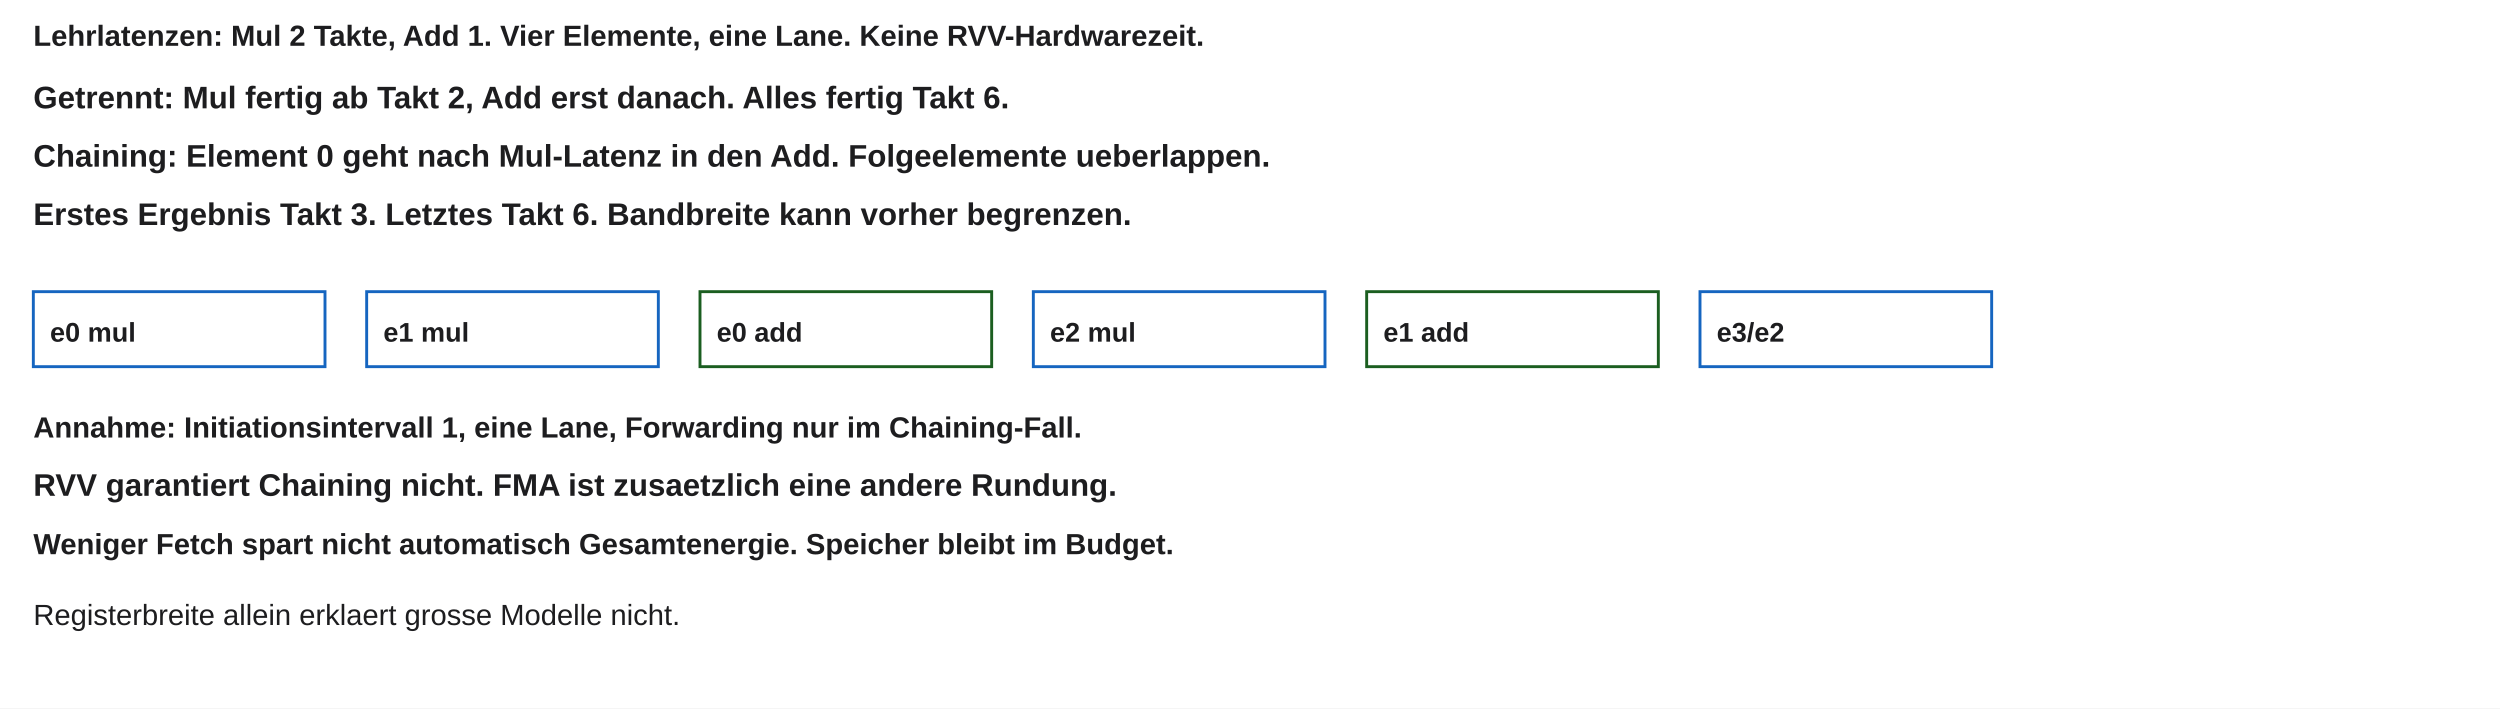
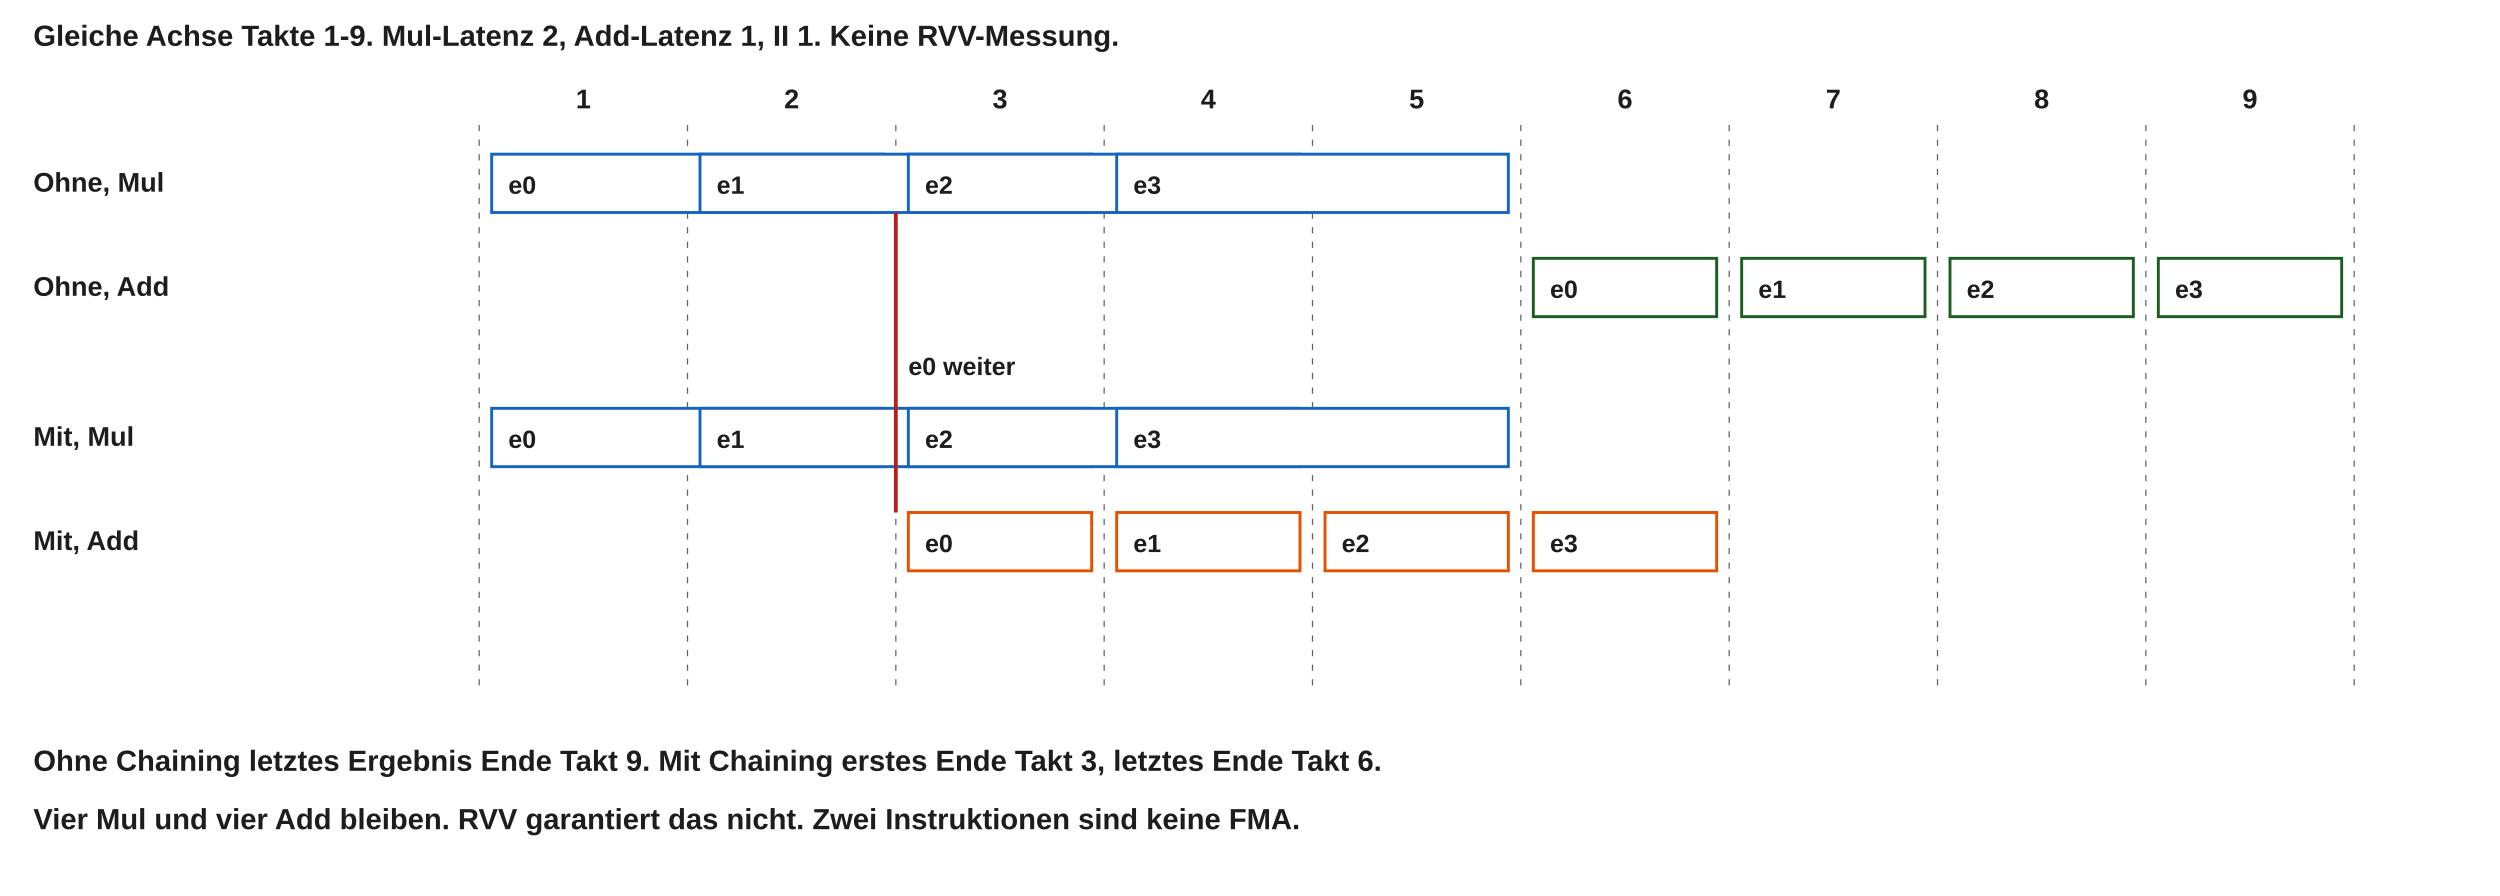
- <svg xmlns="http://www.w3.org/2000/svg" viewBox="0 0 1200 340" width="1200" height="340">
-   <rect width="1200" height="340" fill="#fff" />
+ <svg xmlns="http://www.w3.org/2000/svg" viewBox="0 0 1200 430" width="1200" height="430">
+   <rect width="1200" height="430" fill="#fff" />
  <style>text{font-family:Arial,Helvetica,sans-serif;fill:#1D1D1F}</style>
-   <text x="16" y="22" font-size="14" font-weight="600" fill="#1D1D1F" text-anchor="start">Lehrlatenzen: Mul 2 Takte, Add 1. Vier Elemente, eine Lane. Keine RVV-Hardwarezeit.</text>
-   <text x="16" y="52" font-size="15" font-weight="600" fill="#1565C0" text-anchor="start">Getrennt: Mul fertig ab Takt 2, Add erst danach. Alles fertig Takt 6.</text>
-   <text x="16" y="80" font-size="15" font-weight="600" fill="#1B5E20" text-anchor="start">Chaining: Element 0 geht nach Mul-Latenz in den Add. Folgeelemente ueberlappen.</text>
-   <text x="16" y="108" font-size="15" font-weight="600" fill="#E65100" text-anchor="start">Erstes Ergebnis Takt 3. Letztes Takt 6. Bandbreite kann vorher begrenzen.</text>
-   <rect x="16" y="140" width="140" height="36" fill="#fff" stroke="#1565C0" stroke-width="1.4" />
-   <text x="24" y="164" font-size="13" font-weight="600" fill="#1D1D1F" text-anchor="start">e0 mul</text>
-   <rect x="176" y="140" width="140" height="36" fill="#fff" stroke="#1565C0" stroke-width="1.4" />
-   <text x="184" y="164" font-size="13" font-weight="600" fill="#1D1D1F" text-anchor="start">e1 mul</text>
-   <rect x="336" y="140" width="140" height="36" fill="#fff" stroke="#1B5E20" stroke-width="1.4" />
-   <text x="344" y="164" font-size="13" font-weight="600" fill="#1D1D1F" text-anchor="start">e0 add</text>
-   <rect x="496" y="140" width="140" height="36" fill="#fff" stroke="#1565C0" stroke-width="1.4" />
-   <text x="504" y="164" font-size="13" font-weight="600" fill="#1D1D1F" text-anchor="start">e2 mul</text>
-   <rect x="656" y="140" width="140" height="36" fill="#fff" stroke="#1B5E20" stroke-width="1.4" />
-   <text x="664" y="164" font-size="13" font-weight="600" fill="#1D1D1F" text-anchor="start">e1 add</text>
-   <rect x="816" y="140" width="140" height="36" fill="#fff" stroke="#1565C0" stroke-width="1.4" />
-   <text x="824" y="164" font-size="13" font-weight="600" fill="#1D1D1F" text-anchor="start">e3/e2</text>
-   <text x="16" y="210" font-size="14" font-weight="600" fill="#1D1D1F" text-anchor="start">Annahme: Initiationsintervall 1, eine Lane, Forwarding nur im Chaining-Fall.</text>
-   <text x="16" y="238" font-size="15" font-weight="600" fill="#B71C1C" text-anchor="start">RVV garantiert Chaining nicht. FMA ist zusaetzlich eine andere Rundung.</text>
-   <text x="16" y="266" font-size="14" font-weight="600" fill="#1D1D1F" text-anchor="start">Weniger Fetch spart nicht automatisch Gesamtenergie. Speicher bleibt im Budget.</text>
-   <text x="16" y="300" font-size="14" font-weight="400" fill="#5F6368" text-anchor="start">Registerbreite allein erklaert grosse Modelle nicht.</text>
+   <text x="16" y="22" font-size="14" font-weight="600" fill="#1D1D1F" text-anchor="start">Gleiche Achse Takte 1-9. Mul-Latenz 2, Add-Latenz 1, II 1. Keine RVV-Messung.</text>
+   <text x="280.0" y="52" font-size="13" font-weight="600" fill="#5F6368" text-anchor="middle">1</text>
+   <line x1="230" y1="60" x2="230" y2="330" stroke="#5F6368" stroke-width="0.6" stroke-dasharray="3 4" />
+   <text x="380.0" y="52" font-size="13" font-weight="600" fill="#5F6368" text-anchor="middle">2</text>
+   <line x1="330" y1="60" x2="330" y2="330" stroke="#5F6368" stroke-width="0.6" stroke-dasharray="3 4" />
+   <text x="480.0" y="52" font-size="13" font-weight="600" fill="#5F6368" text-anchor="middle">3</text>
+   <line x1="430" y1="60" x2="430" y2="330" stroke="#5F6368" stroke-width="0.6" stroke-dasharray="3 4" />
+   <text x="580.0" y="52" font-size="13" font-weight="600" fill="#5F6368" text-anchor="middle">4</text>
+   <line x1="530" y1="60" x2="530" y2="330" stroke="#5F6368" stroke-width="0.6" stroke-dasharray="3 4" />
+   <text x="680.0" y="52" font-size="13" font-weight="600" fill="#5F6368" text-anchor="middle">5</text>
+   <line x1="630" y1="60" x2="630" y2="330" stroke="#5F6368" stroke-width="0.6" stroke-dasharray="3 4" />
+   <text x="780.0" y="52" font-size="13" font-weight="600" fill="#5F6368" text-anchor="middle">6</text>
+   <line x1="730" y1="60" x2="730" y2="330" stroke="#5F6368" stroke-width="0.6" stroke-dasharray="3 4" />
+   <text x="880.0" y="52" font-size="13" font-weight="600" fill="#5F6368" text-anchor="middle">7</text>
+   <line x1="830" y1="60" x2="830" y2="330" stroke="#5F6368" stroke-width="0.6" stroke-dasharray="3 4" />
+   <text x="980.0" y="52" font-size="13" font-weight="600" fill="#5F6368" text-anchor="middle">8</text>
+   <line x1="930" y1="60" x2="930" y2="330" stroke="#5F6368" stroke-width="0.6" stroke-dasharray="3 4" />
+   <text x="1080.0" y="52" font-size="13" font-weight="600" fill="#5F6368" text-anchor="middle">9</text>
+   <line x1="1030" y1="60" x2="1030" y2="330" stroke="#5F6368" stroke-width="0.6" stroke-dasharray="3 4" />
+   <line x1="1130" y1="60" x2="1130" y2="330" stroke="#5F6368" stroke-width="0.6" stroke-dasharray="3 4" />
+   <text x="16" y="92" font-size="13" font-weight="600" fill="#1565C0" text-anchor="start">Ohne, Mul</text>
+   <text x="16" y="142" font-size="13" font-weight="600" fill="#1B5E20" text-anchor="start">Ohne, Add</text>
+   <rect x="236" y="74" width="188" height="28" fill="#fff" stroke="#1565C0" stroke-width="1.4" />
+   <text x="244" y="93" font-size="12" font-weight="600" fill="#1D1D1F" text-anchor="start">e0</text>
+   <rect x="736" y="124" width="88" height="28" fill="#fff" stroke="#1B5E20" stroke-width="1.4" />
+   <text x="744" y="143" font-size="12" font-weight="600" fill="#1D1D1F" text-anchor="start">e0</text>
+   <rect x="336" y="74" width="188" height="28" fill="#fff" stroke="#1565C0" stroke-width="1.4" />
+   <text x="344" y="93" font-size="12" font-weight="600" fill="#1D1D1F" text-anchor="start">e1</text>
+   <rect x="836" y="124" width="88" height="28" fill="#fff" stroke="#1B5E20" stroke-width="1.4" />
+   <text x="844" y="143" font-size="12" font-weight="600" fill="#1D1D1F" text-anchor="start">e1</text>
+   <rect x="436" y="74" width="188" height="28" fill="#fff" stroke="#1565C0" stroke-width="1.4" />
+   <text x="444" y="93" font-size="12" font-weight="600" fill="#1D1D1F" text-anchor="start">e2</text>
+   <rect x="936" y="124" width="88" height="28" fill="#fff" stroke="#1B5E20" stroke-width="1.4" />
+   <text x="944" y="143" font-size="12" font-weight="600" fill="#1D1D1F" text-anchor="start">e2</text>
+   <rect x="536" y="74" width="188" height="28" fill="#fff" stroke="#1565C0" stroke-width="1.4" />
+   <text x="544" y="93" font-size="12" font-weight="600" fill="#1D1D1F" text-anchor="start">e3</text>
+   <rect x="1036" y="124" width="88" height="28" fill="#fff" stroke="#1B5E20" stroke-width="1.4" />
+   <text x="1044" y="143" font-size="12" font-weight="600" fill="#1D1D1F" text-anchor="start">e3</text>
+   <text x="16" y="214" font-size="13" font-weight="600" fill="#1565C0" text-anchor="start">Mit, Mul</text>
+   <text x="16" y="264" font-size="13" font-weight="600" fill="#E65100" text-anchor="start">Mit, Add</text>
+   <rect x="236" y="196" width="188" height="28" fill="#fff" stroke="#1565C0" stroke-width="1.4" />
+   <text x="244" y="215" font-size="12" font-weight="600" fill="#1D1D1F" text-anchor="start">e0</text>
+   <rect x="436" y="246" width="88" height="28" fill="#fff" stroke="#E65100" stroke-width="1.4" />
+   <text x="444" y="265" font-size="12" font-weight="600" fill="#1D1D1F" text-anchor="start">e0</text>
+   <rect x="336" y="196" width="188" height="28" fill="#fff" stroke="#1565C0" stroke-width="1.4" />
+   <text x="344" y="215" font-size="12" font-weight="600" fill="#1D1D1F" text-anchor="start">e1</text>
+   <rect x="536" y="246" width="88" height="28" fill="#fff" stroke="#E65100" stroke-width="1.4" />
+   <text x="544" y="265" font-size="12" font-weight="600" fill="#1D1D1F" text-anchor="start">e1</text>
+   <rect x="436" y="196" width="188" height="28" fill="#fff" stroke="#1565C0" stroke-width="1.4" />
+   <text x="444" y="215" font-size="12" font-weight="600" fill="#1D1D1F" text-anchor="start">e2</text>
+   <rect x="636" y="246" width="88" height="28" fill="#fff" stroke="#E65100" stroke-width="1.4" />
+   <text x="644" y="265" font-size="12" font-weight="600" fill="#1D1D1F" text-anchor="start">e2</text>
+   <rect x="536" y="196" width="188" height="28" fill="#fff" stroke="#1565C0" stroke-width="1.4" />
+   <text x="544" y="215" font-size="12" font-weight="600" fill="#1D1D1F" text-anchor="start">e3</text>
+   <rect x="736" y="246" width="88" height="28" fill="#fff" stroke="#E65100" stroke-width="1.4" />
+   <text x="744" y="265" font-size="12" font-weight="600" fill="#1D1D1F" text-anchor="start">e3</text>
+   <line x1="430" y1="102" x2="430" y2="246" stroke="#B71C1C" stroke-width="1.8" />
+   <text x="436" y="180" font-size="12" font-weight="600" fill="#B71C1C" text-anchor="start">e0 weiter</text>
+   <text x="16" y="370" font-size="14" font-weight="600" fill="#1D1D1F" text-anchor="start">Ohne Chaining letztes Ergebnis Ende Takt 9. Mit Chaining erstes Ende Takt 3, letztes Ende Takt 6.</text>
+   <text x="16" y="398" font-size="14" font-weight="600" fill="#B71C1C" text-anchor="start">Vier Mul und vier Add bleiben. RVV garantiert das nicht. Zwei Instruktionen sind keine FMA.</text>
</svg>
